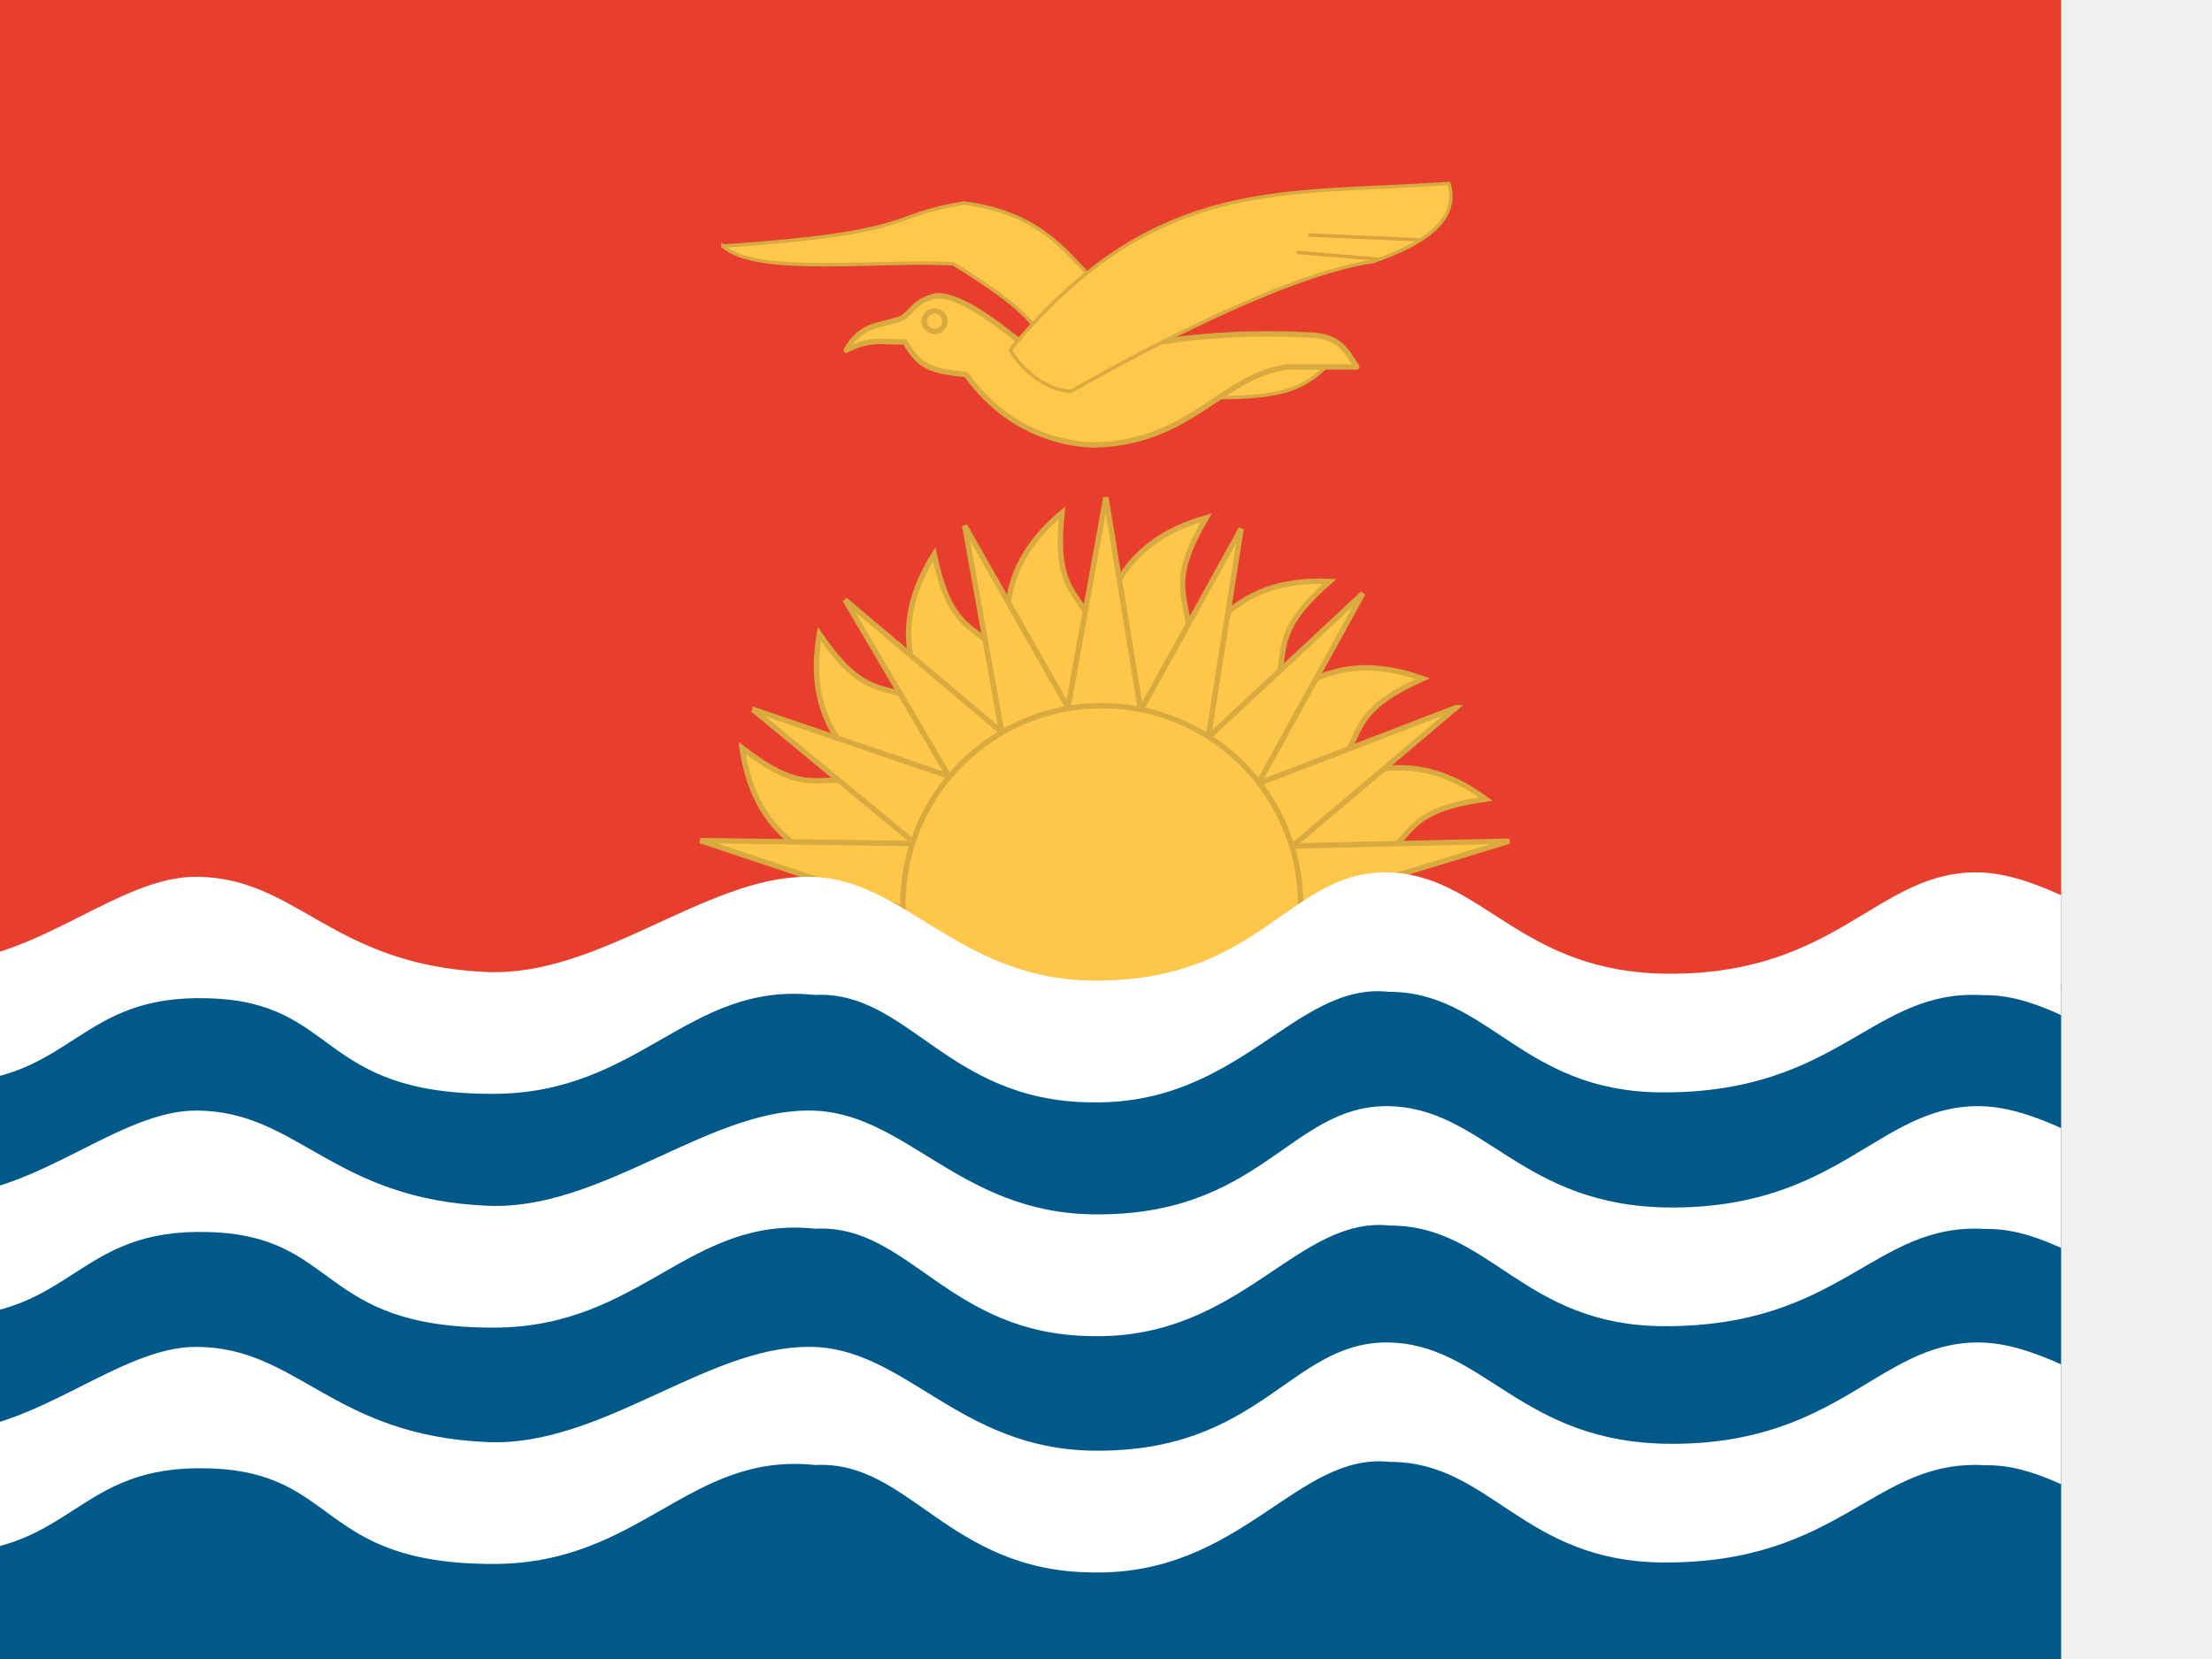
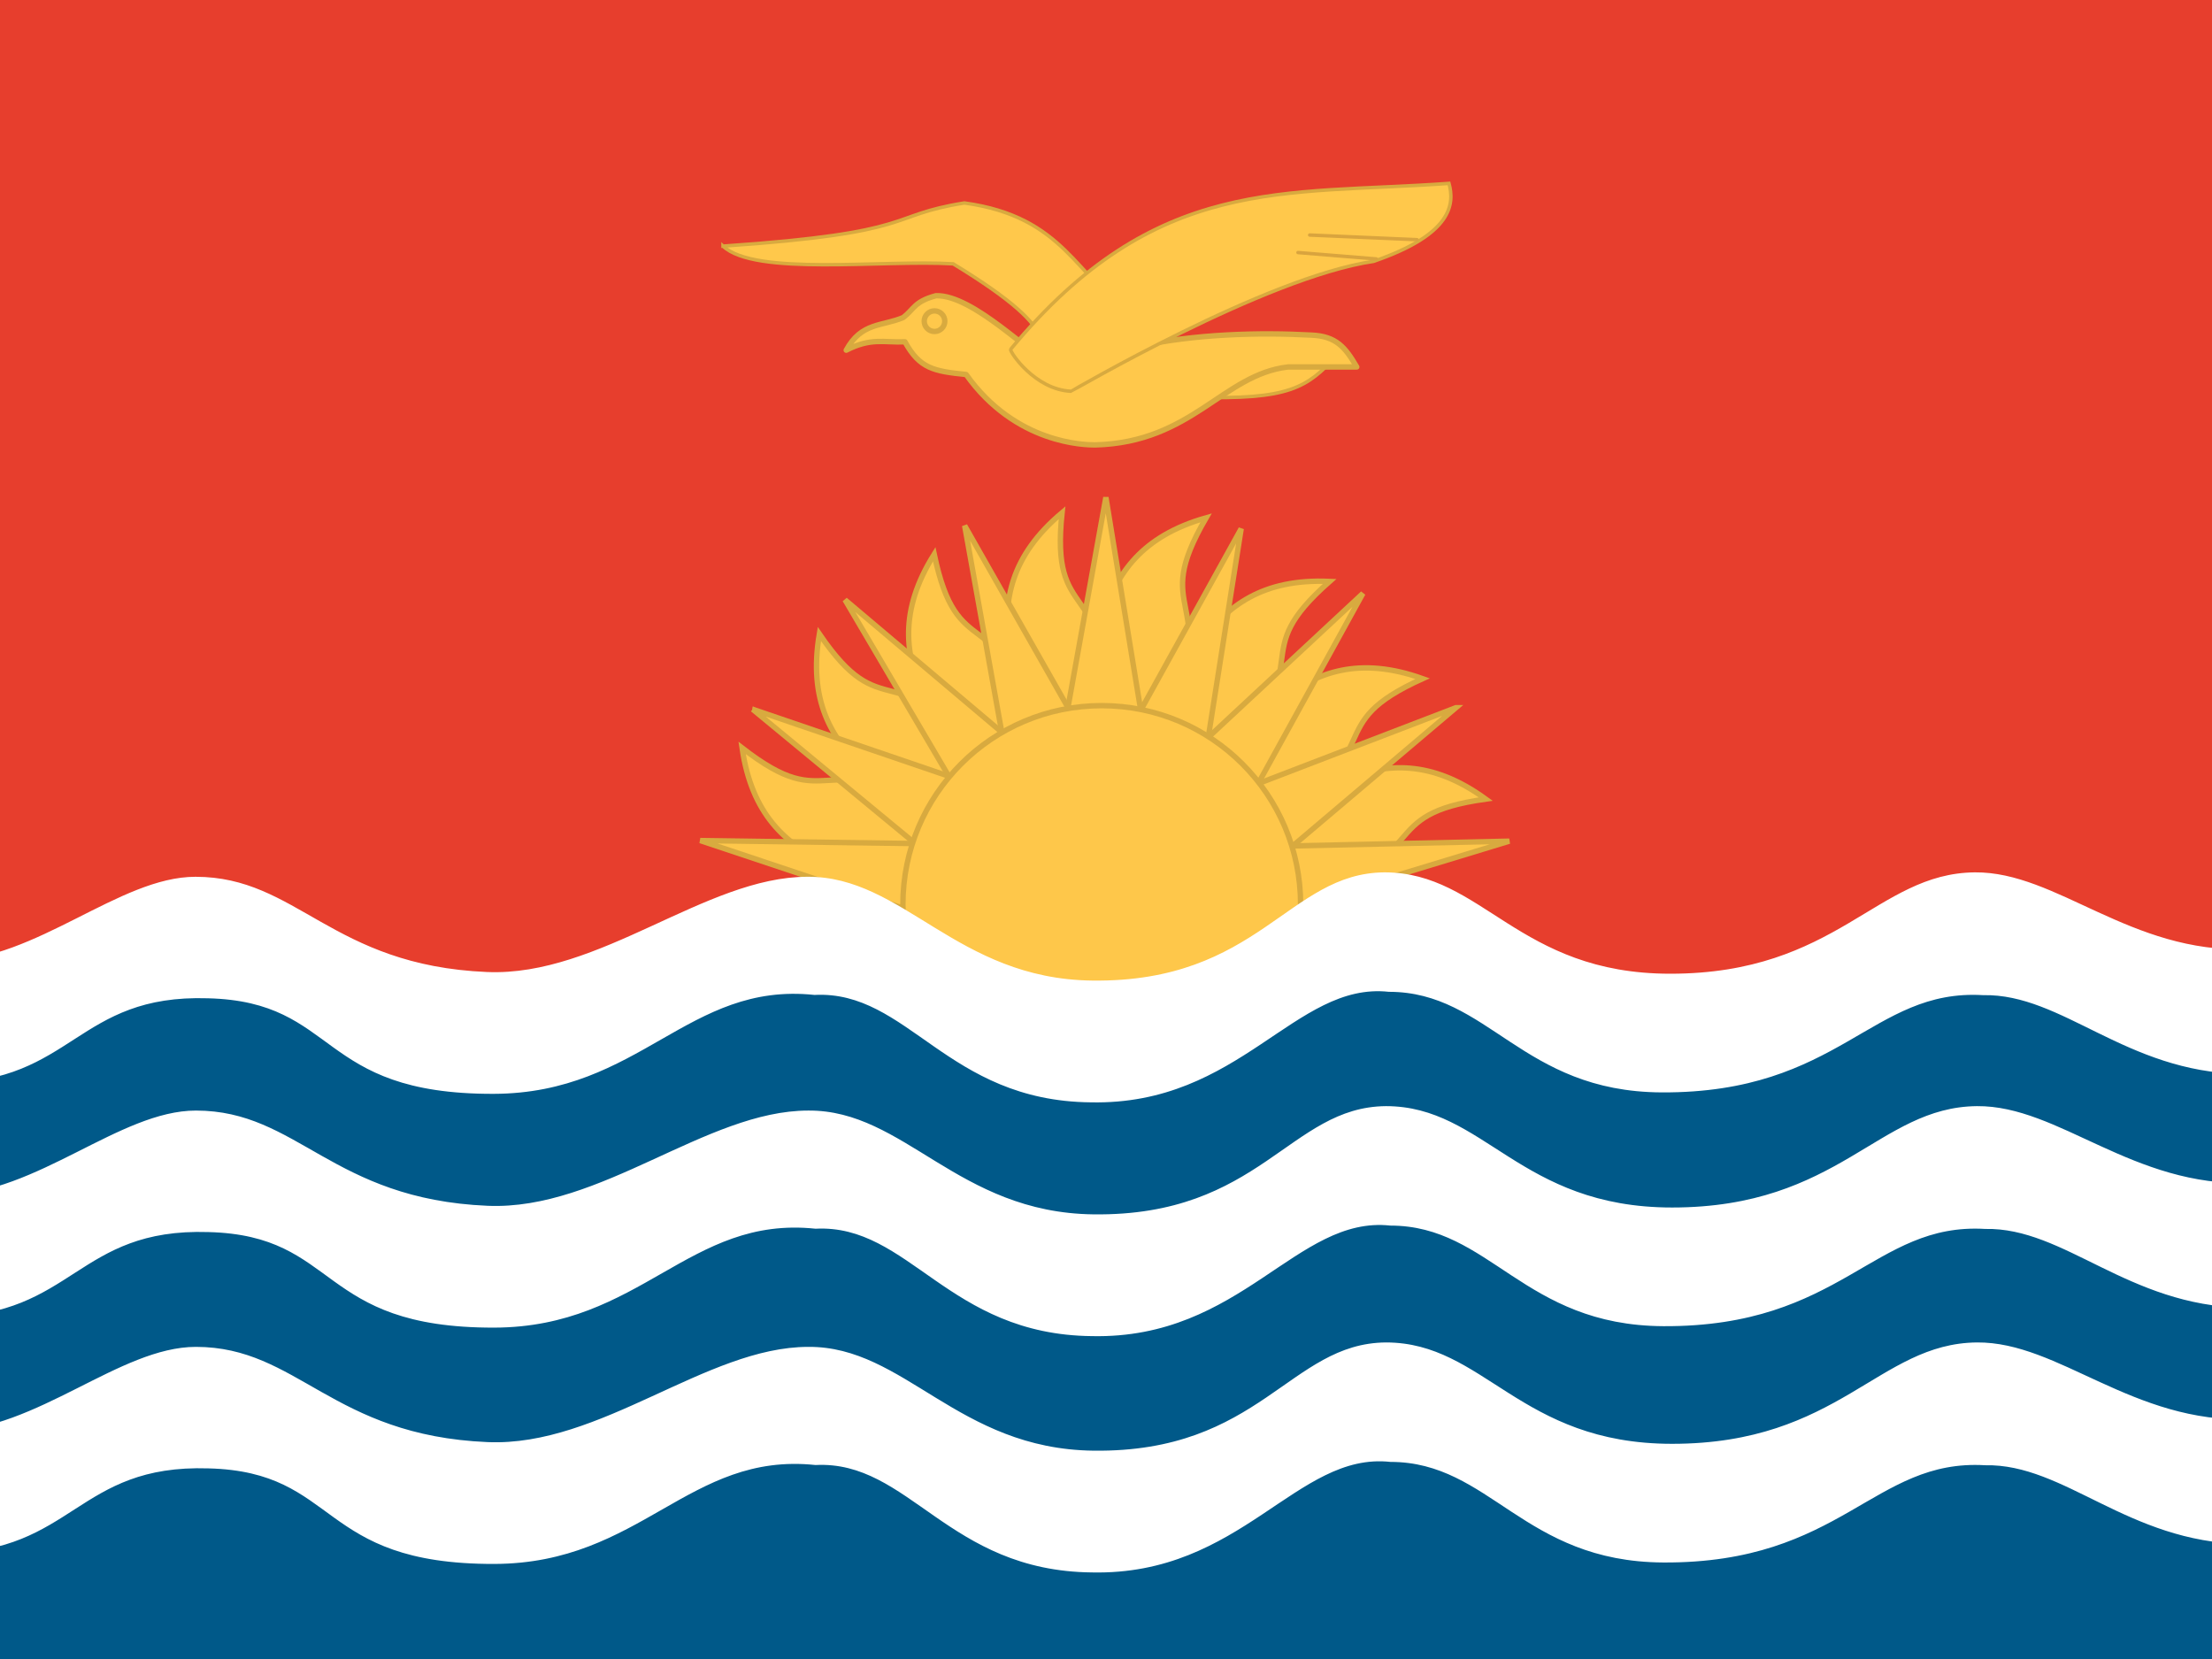
<svg xmlns="http://www.w3.org/2000/svg" height="480" width="640">
-   <defs>
-     <clipPath id="a">
-       <path fill-opacity=".67" d="M-86.325 0h682.67v512h-682.67z" />
-     </clipPath>
-   </defs>
  <g clip-path="url(#a)">
    <path fill-rule="evenodd" fill="#e73e2d" d="M-73.082 0h783.553v287.334h-783.553z" />
    <path d="M272.461 264.478c-18.22-14.226-52.156-9.413-57.746-48.081 25.985 20.127 21.268-1.15 60.077 18.027l-2.33 30.053z" fill-rule="evenodd" stroke="#d8aa3f" stroke-width="1.562" fill="#fec74a" />
    <path d="M277.308 246.891c-12.986-19.123-46.764-24.939-40.239-63.459 18.569 27.12 20.598 5.421 51.665 35.565l-11.425 27.894z" fill-rule="evenodd" stroke="#d8aa3f" stroke-width="1.562" fill="#fec74a" />
    <path d="M283.214 234.384c-4.688-22.636-33.677-40.925-12.921-74.023 6.789 32.159 16.96 12.884 34.142 52.616l-21.222 21.407z" fill-rule="evenodd" stroke="#d8aa3f" stroke-width="1.562" fill="#fec74a" />
    <path d="M296.855 222.759c2.487-22.982-19.487-49.286 10.428-74.415-3.411 32.691 12.186 17.468 16.342 60.557l-26.768 13.858z" fill-rule="evenodd" stroke="#d8aa3f" stroke-width="1.562" fill="#fec74a" />
    <path d="M308.986 213.441c11.678-19.949 2.4-52.944 39.981-63.623-16.496 28.429 3.966 20.926-9.884 61.939l-30.097 1.684z" fill-rule="evenodd" stroke="#d8aa3f" stroke-width="1.562" fill="#fec74a" />
    <path d="M326.621 215.897c17.399-15.219 19.057-49.454 58.085-47.671-24.656 21.734-2.871 21.104-29.006 55.613l-29.078-7.942z" fill-rule="evenodd" stroke="#d8aa3f" stroke-width="1.562" fill="#fec74a" />
    <path d="M342.089 224.878c21.099-9.442 32.732-41.684 69.517-28.524-29.949 13.541-8.938 19.332-44.05 44.651l-25.467-16.127z" fill-rule="evenodd" stroke="#d8aa3f" stroke-width="1.562" fill="#fec74a" />
    <path d="M355.139 238.997c22.904-3.122 43.142-30.785 74.736-7.803-32.55 4.563-14.018 16.035-54.838 30.446l-19.898-22.643z" fill-rule="evenodd" stroke="#d8aa3f" stroke-width="1.562" fill="#fec74a" />
    <path d="M436.674 243.375l-105.056 2.307 4.411 28.306 100.65-30.613z" fill-rule="evenodd" stroke="#d8aa3f" stroke-width="1.562" fill="#fec74a" />
    <path d="M421.243 204.759l-97.35 37.368 16.299 31.287 81.054-68.655z" fill-rule="evenodd" stroke="#d8aa3f" stroke-width="1.562" fill="#fec74a" />
    <path d="M343.974 263.128l50.364-91.444-77.257 71.911 26.891 19.533z" fill-rule="evenodd" stroke="#d8aa3f" stroke-width="1.562" fill="#fec74a" />
    <path d="M342.924 255.591l16.189-102.628-50.448 91.205 34.259 11.425z" fill-rule="evenodd" stroke="#d8aa3f" stroke-width="1.562" fill="#fec74a" />
    <path d="M336.877 247.256l-16.908-103.359-18.74 103.809 35.648-.452z" fill-rule="evenodd" stroke="#d8aa3f" stroke-width="1.562" fill="#fec74a" />
    <path d="M328.13 238.397l-49.024-86.317 18.839 104.925 30.185-18.605z" fill-rule="evenodd" stroke="#d8aa3f" stroke-width="1.562" fill="#fec74a" />
    <path d="M320.518 237.75l-76.032-64.199 54.063 91.878 21.97-27.679z" fill-rule="evenodd" stroke="#d8aa3f" stroke-width="1.562" fill="#fec74a" />
    <path d="M217.758 205.209l81.627 67.398 12.55-35.256-94.181-32.142z" fill-rule="evenodd" stroke="#d8aa3f" stroke-width="1.562" fill="#fec74a" />
    <path d="M298.524 244.547l-95.916-1.348 95.512 31.884.402-30.536z" fill-rule="evenodd" stroke="#d8aa3f" stroke-width="1.562" fill="#fec74a" />
    <path d="M376.303 261.697c0 31.774-25.758 57.533-57.533 57.533s-57.533-25.758-57.533-57.533 25.758-57.533 57.533-57.533 57.533 25.758 57.533 57.533z" fill-rule="evenodd" stroke="#d8aa3f" stroke-width="1.561" fill="#fec74a" />
    <path fill-rule="evenodd" fill="#005989" d="M-73.87 284.438h787.406v195.563h-787.406z" />
    <path d="M-74.32 425.625c14.642 6.776 35.617 23.737 58.052 23.722 37.539-.244 38.539-25.711 76.565-24.5 38.125.97 31.229 27.782 82.71 27.648 42.533-.111 56.274-32.498 92.938-28.618 27.153-1.397 38.266 30.669 80.001 31.076 43.286.925 59.181-34.95 86.334-31.98 28.928 0 38.404 28.895 78.987 29.103 51.69.261 60.777-30.073 93.115-28.133 23.016-.486 41.166 22.232 74.894 22.797 26.913.458 49.444-19.888 64.664-27.163l.753-34.525c-15.952 5.932-39.737 25.381-63.521 25.595-34.227 1.253-55.401-22.449-79.185-22.236-28.497.256-39.853 29.329-88.196 29.329-44.165 0-54.298-29.329-82.796-29.329-27.855.214-36.389 31.899-84.612 31.313-39.337-.473-54.666-30.246-82.522-30.032-29.53 0-60.068 28.951-92.767 27.553-45.131-1.907-54.882-27.553-84.413-27.553-22.071 0-45.889 24.033-72.477 24.433-26.443.407-56.149-23.914-58.9-24.433l.377 35.934z" fill-rule="evenodd" fill="#fff" />
    <path d="M-74.32 357.253c14.642 6.776 35.617 23.737 58.052 23.722 37.539-.244 38.539-25.711 76.565-24.5 38.125.97 31.229 27.782 82.71 27.648 42.533-.111 56.274-32.498 92.938-28.618 27.153-1.397 38.266 30.669 80.001 31.076 43.286.925 59.181-34.95 86.334-31.98 28.928 0 38.404 28.895 78.987 29.103 51.69.261 60.777-30.073 93.115-28.133 23.016-.486 41.166 22.232 74.894 22.797 26.913.458 49.444-19.888 64.664-27.163l.753-34.525c-15.952 5.932-39.737 25.381-63.521 25.595-34.227 1.253-55.401-22.449-79.185-22.236-28.497.256-39.853 29.329-88.196 29.329-44.165 0-54.298-29.329-82.796-29.329-27.855.214-36.389 31.899-84.612 31.313-39.337-.473-54.666-30.246-82.522-30.032-29.53 0-60.068 28.951-92.767 27.553-45.131-1.907-54.882-27.553-84.413-27.553-22.071 0-45.889 24.033-72.477 24.433-26.443.407-56.149-23.914-58.9-24.433l.377 35.934z" fill-rule="evenodd" fill="#fff" />
    <path d="M-74.32 289.613c14.628 6.776 35.583 23.737 57.998 23.722 37.504-.244 38.503-25.711 76.493-24.5 38.09.97 31.2 27.782 82.632 27.648 42.494-.111 56.222-32.498 92.852-28.618 27.128-1.397 38.23 30.669 79.926 31.076 43.246.925 59.125-34.95 86.254-31.98 28.9 0 38.368 28.895 78.913 29.103 51.642.261 60.721-30.073 93.028-28.133 22.995-.486 41.127 22.232 74.825 22.797 26.887.458 49.398-19.888 64.604-27.163l.752-34.525c-15.938 5.932-39.699 25.381-63.462 25.595-34.195 1.253-55.348-22.449-79.111-22.236-28.471.256-39.817 29.329-88.114 29.329-44.123 0-54.247-29.329-82.719-29.329-27.829.214-36.355 31.899-84.533 31.313-39.301-.473-54.614-30.246-82.445-30.032-29.503 0-60.011 28.951-92.68 27.553-45.089-1.907-54.831-27.553-84.335-27.553-22.05 0-45.847 24.033-72.41 24.433-26.391.412-56.072-23.906-58.819-24.431l.376 35.934z" fill-rule="evenodd" fill="#fff" />
    <path d="M209.189 71.209c57.233-3.919 46.801-8.807 69.837-12.484 29.029 3.991 32.348 21.566 48.523 32.348 0 0-6.079 20.556-25.974 17.646-2.675-8.246 9.631-10.795-25.778-32.381-20.586-1.225-57.422 3.613-66.608-5.13z" fill-rule="evenodd" stroke="#d8aa3f" stroke-width="NaN" fill="#ffc84b" />
    <path d="M386.621 103.022l-41.23 1.697v10.187c27.81.889 32.823-2.83 41.23-11.884z" fill-rule="evenodd" stroke="#d8aa3f" stroke-width="NaN" fill="#ffc84b" />
    <path stroke-linejoin="round" d="M244.843 101.316c7.186-3.675 10.76-2.175 16.986-2.418 4.285 7.76 8.327 8.488 17.705 9.458 14.309 20.13 34.439 20.372 37.349 20.372 28.053-.728 36.946-20.372 55.782-22.555h19.888c-3.314-5.658-5.902-8.893-13.097-9.216-14.795-.808-33.953-.403-50.688 3.396l-23.526 5.821c-6.872-3.314-23.687-20.938-34.439-20.615-6.305 1.697-6.305 3.88-9.458 6.305-6.063 2.588-12.127 1.347-16.501 9.451z" fill-rule="evenodd" stroke="#d8aa3f" stroke-width="1.562" fill="#ffc84b" />
    <path d="M273.359 92.929c0 1.644-1.333 2.977-2.977 2.977s-2.977-1.333-2.977-2.977 1.333-2.977 2.977-2.977 2.977 1.333 2.977 2.977z" fill-rule="evenodd" stroke="#d8aa3f" stroke-width="1.562" fill="#ffc84b" />
    <path d="M292.393 101.081c42.119-50.769 78.903-44.544 126.844-48.021 1.617 5.902 1.051 14.714-21.827 22.555-31.286 4.608-87.311 37.591-87.553 37.591-10.431-.485-17.706-11.398-17.463-12.127z" fill-rule="evenodd" stroke="#d8aa3f" stroke-width="NaN" fill="#ffc84b" />
    <path d="M378.933 68.003l31.063 1.346" stroke="#d9a43e" stroke-linecap="round" stroke-width="NaN" fill="none" />
    <path d="M375.549 73.071l22.643 1.847" stroke="#d9a43e" stroke-linecap="round" stroke-width="NaN" fill="none" />
  </g>
</svg>
